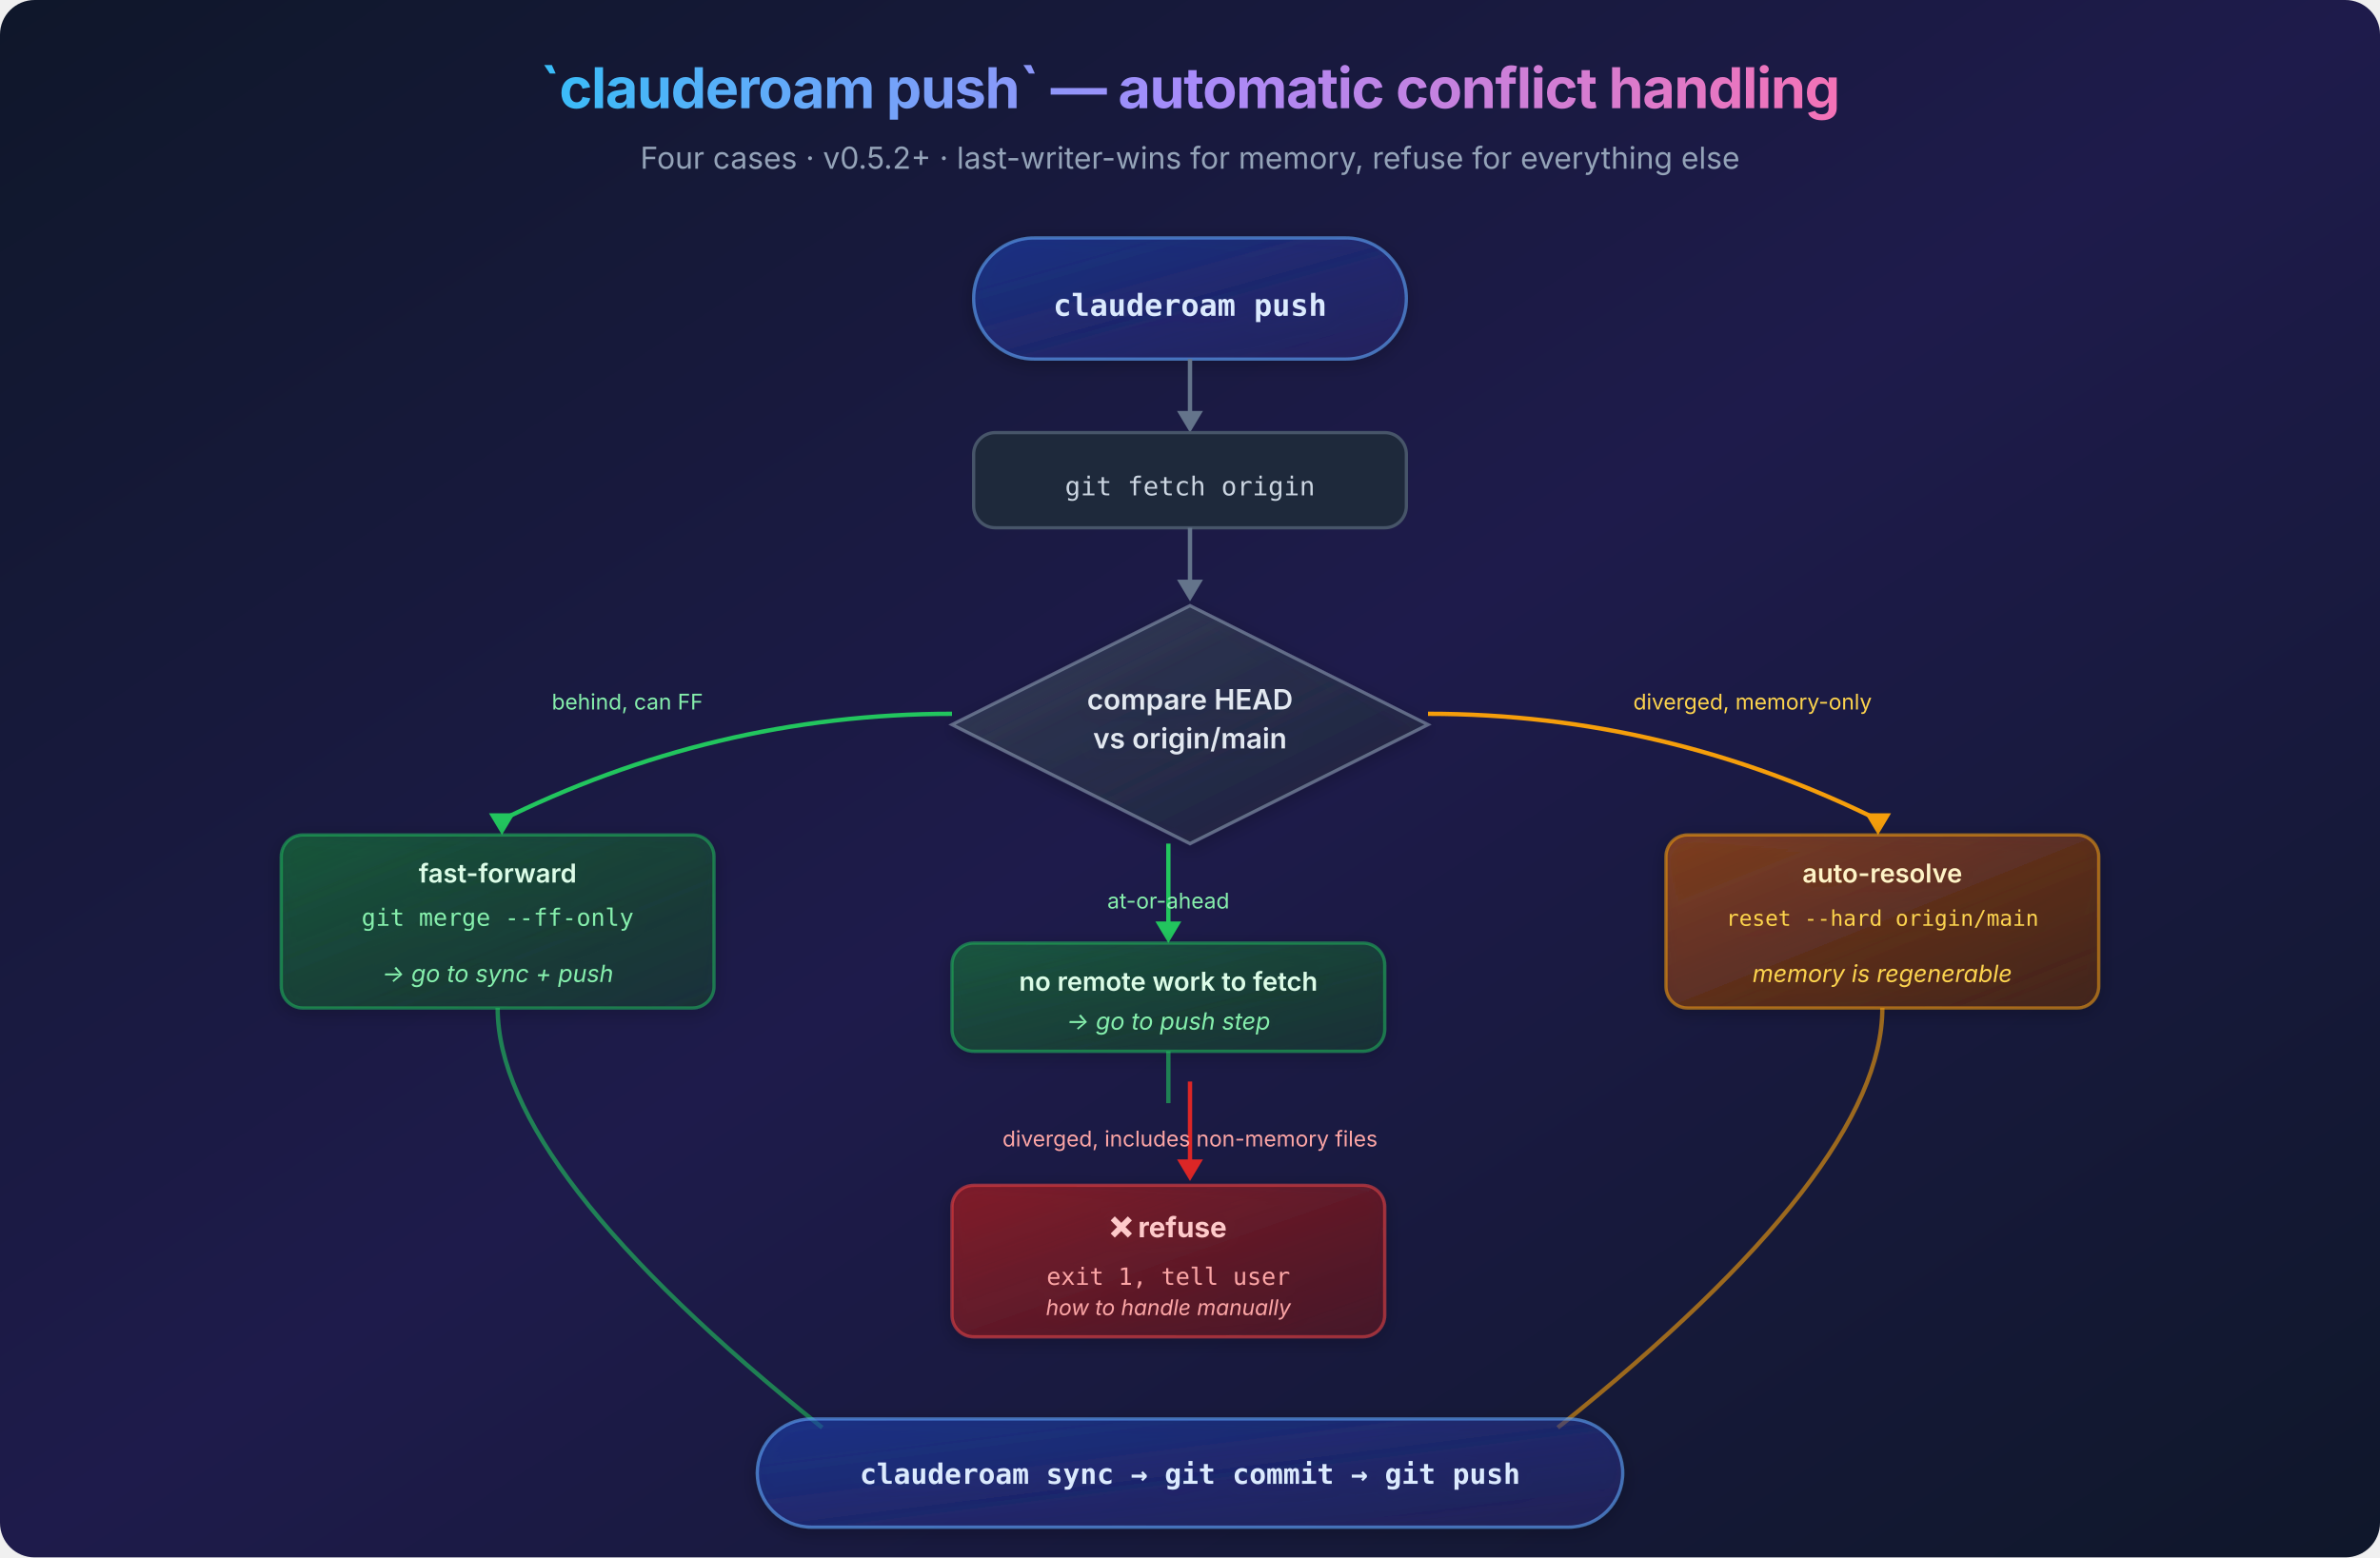
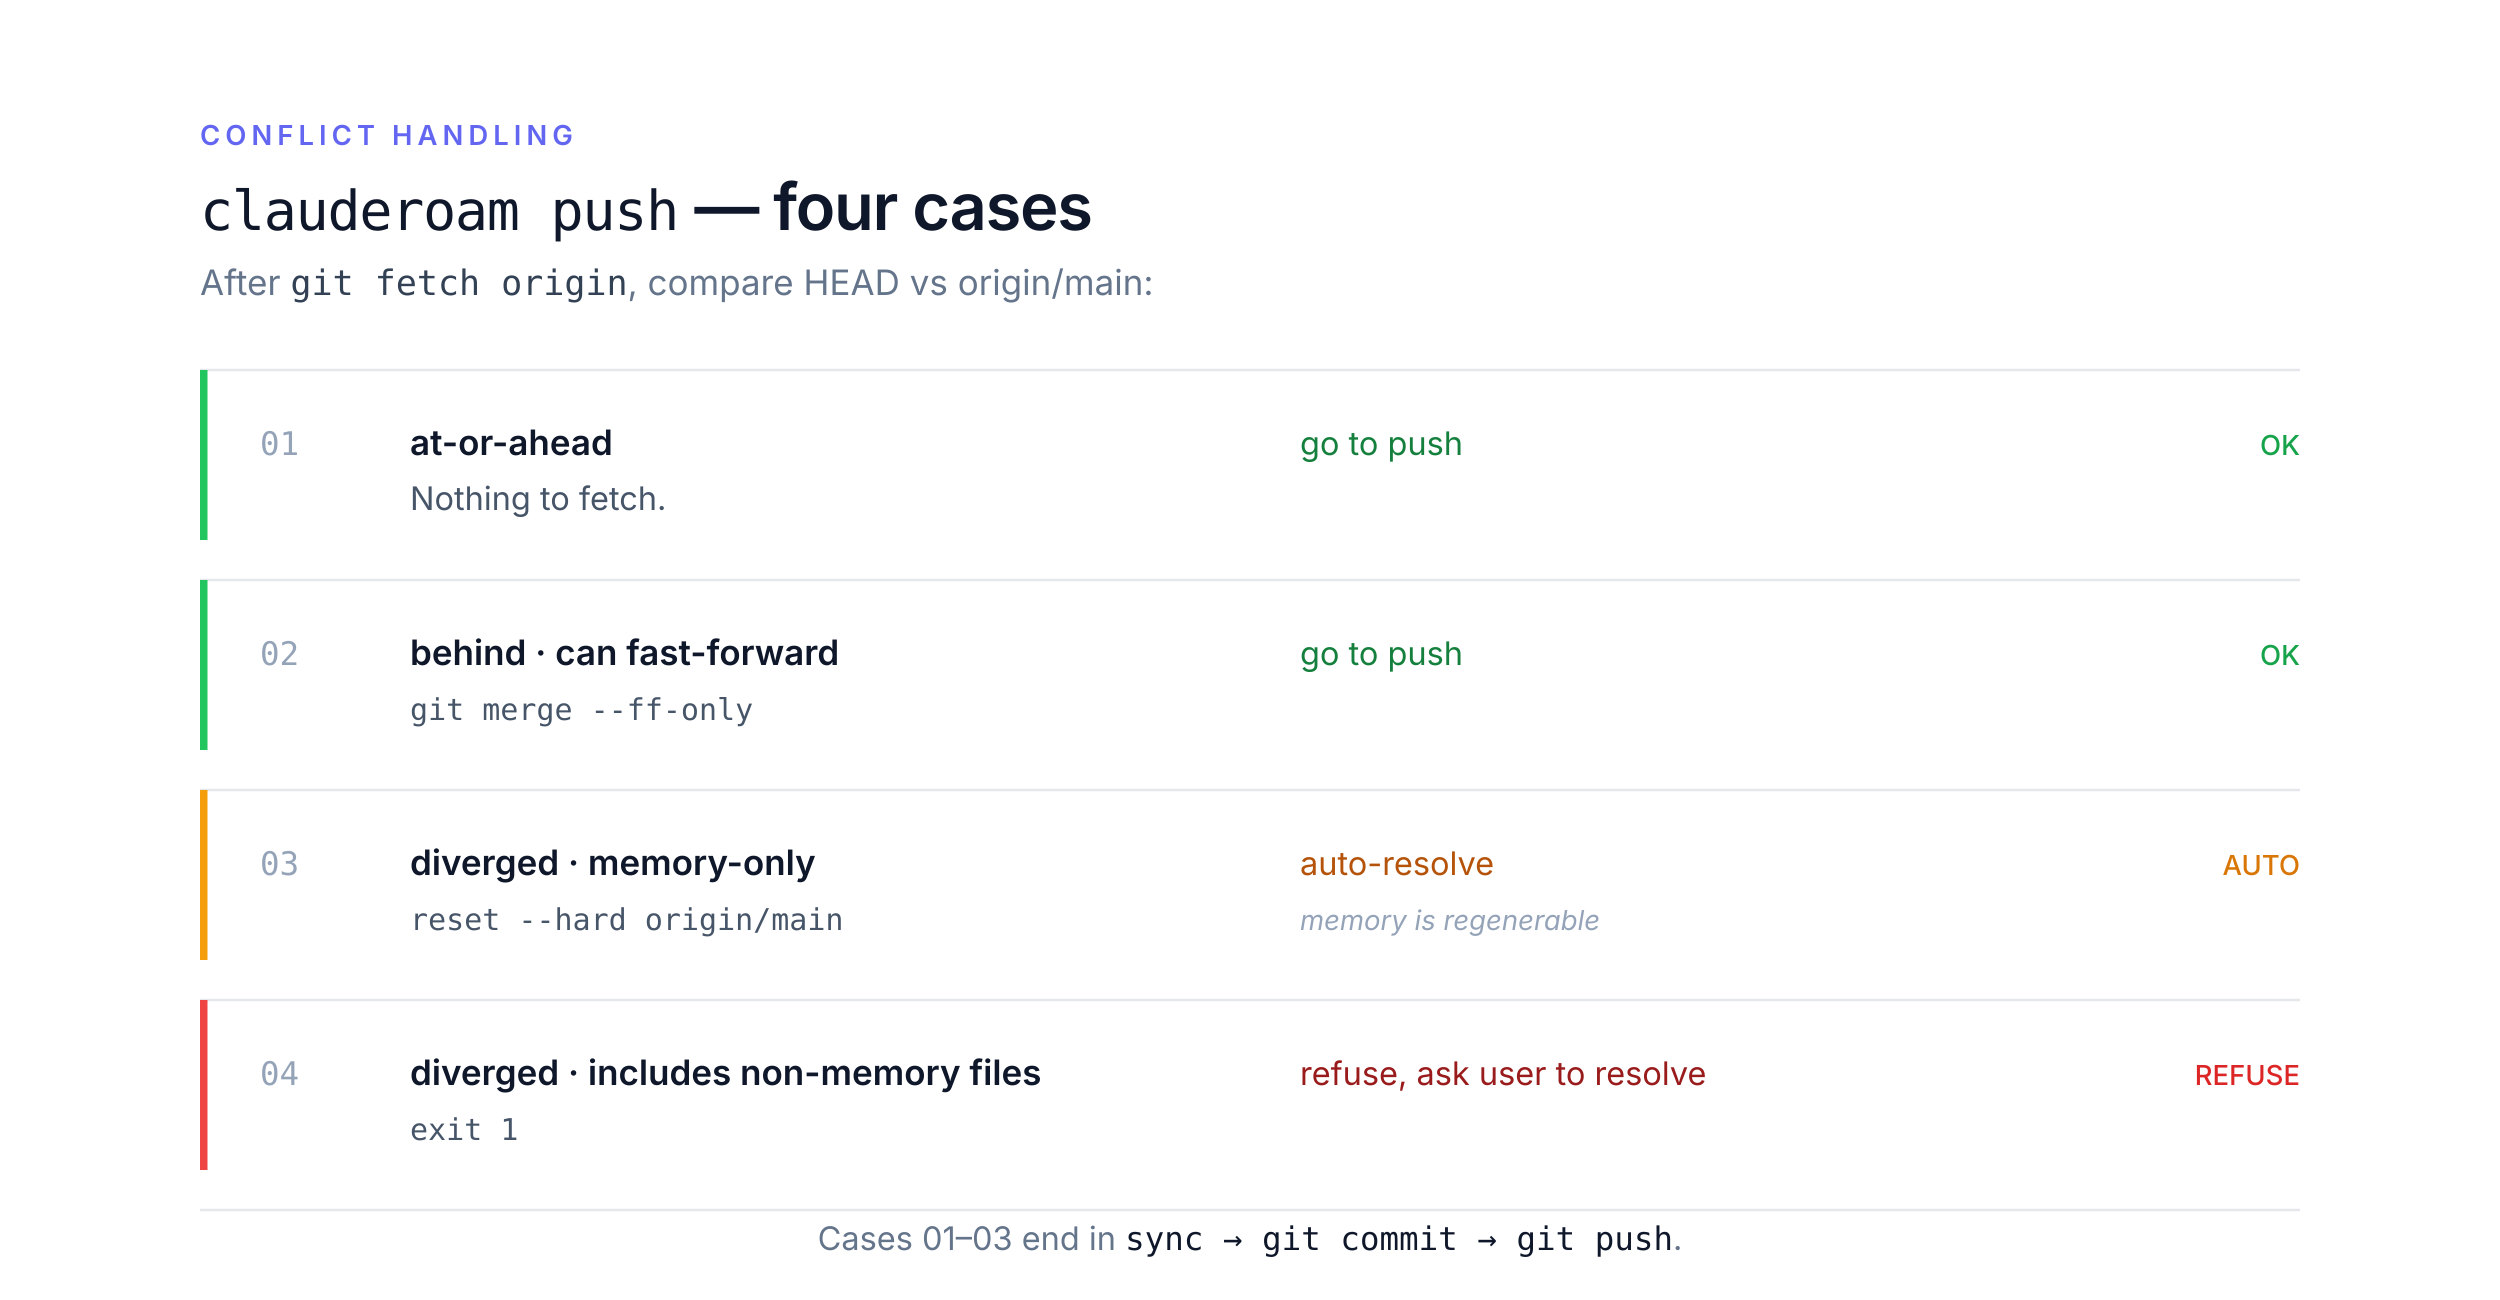
- <svg xmlns="http://www.w3.org/2000/svg" viewBox="0 0 1100 720" width="1100" height="720">
-   <defs>
-     <linearGradient id="bg" x1="0%" y1="0%" x2="100%" y2="100%">
-       <stop offset="0%" stop-color="#0f172a" />
-       <stop offset="50%" stop-color="#1e1b4b" />
-       <stop offset="100%" stop-color="#0f172a" />
-     </linearGradient>
-     <linearGradient id="title" x1="0%" y1="0%" x2="100%" y2="0%">
-       <stop offset="0%" stop-color="#38bdf8" />
-       <stop offset="50%" stop-color="#a78bfa" />
-       <stop offset="100%" stop-color="#f472b6" />
-     </linearGradient>
-     <linearGradient id="startGrad" x1="0%" y1="0%" x2="100%" y2="100%">
-       <stop offset="0%" stop-color="#1e40af" stop-opacity="0.6" />
-       <stop offset="100%" stop-color="#312e81" stop-opacity="0.4" />
-     </linearGradient>
-     <linearGradient id="okGrad" x1="0%" y1="0%" x2="100%" y2="100%">
-       <stop offset="0%" stop-color="#15803d" stop-opacity="0.55" />
-       <stop offset="100%" stop-color="#14532d" stop-opacity="0.35" />
-     </linearGradient>
-     <linearGradient id="warnGrad" x1="0%" y1="0%" x2="100%" y2="100%">
-       <stop offset="0%" stop-color="#b45309" stop-opacity="0.6" />
-       <stop offset="100%" stop-color="#78350f" stop-opacity="0.4" />
-     </linearGradient>
-     <linearGradient id="badGrad" x1="0%" y1="0%" x2="100%" y2="100%">
-       <stop offset="0%" stop-color="#b91c1c" stop-opacity="0.6" />
-       <stop offset="100%" stop-color="#7f1d1d" stop-opacity="0.4" />
-     </linearGradient>
-     <linearGradient id="decideGrad" x1="0%" y1="0%" x2="100%" y2="100%">
-       <stop offset="0%" stop-color="#475569" stop-opacity="0.55" />
-       <stop offset="100%" stop-color="#1e293b" stop-opacity="0.4" />
-     </linearGradient>
-     <filter id="shadow" x="-15%" y="-15%" width="130%" height="135%">
-       <feGaussianBlur in="SourceAlpha" stdDeviation="4" />
-       <feOffset dx="0" dy="2" />
-       <feComponentTransfer>
-         <feFuncA type="linear" slope="0.45" />
-       </feComponentTransfer>
-       <feMerge>
-         <feMergeNode />
-         <feMergeNode in="SourceGraphic" />
-       </feMerge>
-     </filter>
-   </defs>
-   <rect width="1100" height="720" rx="16" fill="url(#bg)" />
-   <text x="550" y="50" font-family="-apple-system, system-ui, sans-serif" font-size="26" font-weight="700" fill="url(#title)" text-anchor="middle" letter-spacing="-0.5">
-     `clauderoam push` — automatic conflict handling
+ <svg xmlns="http://www.w3.org/2000/svg" viewBox="0 0 1000 520" width="1000" height="520">
+   <rect width="1000" height="520" fill="#ffffff" />
+   <text x="80" y="58" font-family="-apple-system, system-ui, sans-serif" font-size="11" font-weight="600" fill="#6366f1" letter-spacing="2">CONFLICT HANDLING</text>
+   <text x="80" y="92" font-family="-apple-system, system-ui, sans-serif" font-size="26" font-weight="600" fill="#0f172a" letter-spacing="-0.5">
+     <tspan font-family="ui-monospace, 'SF Mono', Menlo, monospace" font-size="22" font-weight="500">clauderoam push</tspan> — four cases
  </text>
-   <text x="550" y="78" font-family="-apple-system, system-ui, sans-serif" font-size="14" fill="#94a3b8" text-anchor="middle">
-     Four cases · v0.5.2+ · last-writer-wins for memory, refuse for everything else
+   <text x="80" y="118" font-family="-apple-system, system-ui, sans-serif" font-size="14" fill="#64748b">
+     After <tspan font-family="ui-monospace, 'SF Mono', Menlo, monospace" fill="#334155">git fetch origin</tspan>, compare HEAD vs origin/main:
  </text>
-   <g transform="translate(450, 110)" filter="url(#shadow)">
-     <rect width="200" height="56" rx="28" fill="url(#startGrad)" stroke="#60a5fa" stroke-opacity="0.6" stroke-width="1.5" />
-     <text x="100" y="36" font-family="ui-monospace, 'SF Mono', Menlo, monospace" font-size="14" font-weight="700" fill="#dbeafe" text-anchor="middle">clauderoam push</text>
+   <line x1="80" y1="148" x2="920" y2="148" stroke="#e5e7eb" stroke-width="1" />
+   <g transform="translate(80, 148)">
+     <rect x="0" y="0" width="3" height="68" fill="#22c55e" />
+     <text x="24" y="34" font-family="ui-monospace, 'SF Mono', Menlo, monospace" font-size="13" font-weight="500" fill="#94a3b8">01</text>
+     <text x="84" y="34" font-family="-apple-system, system-ui, sans-serif" font-size="14" font-weight="600" fill="#0f172a">at-or-ahead</text>
+     <text x="84" y="56" font-family="-apple-system, system-ui, sans-serif" font-size="13" fill="#475569">Nothing to fetch.</text>
+     <text x="440" y="34" font-family="-apple-system, system-ui, sans-serif" font-size="13" fill="#15803d">go to push</text>
+     <text x="840" y="34" font-family="-apple-system, system-ui, sans-serif" font-size="11" fill="#16a34a" text-anchor="end" font-weight="500">OK</text>
+     <line x1="0" y1="84" x2="840" y2="84" stroke="#e5e7eb" stroke-width="1" />
  </g>
-   <line x1="550" y1="166" x2="550" y2="194" stroke="#64748b" stroke-width="2" />
-   <polygon points="550,200 544,190 556,190" fill="#64748b" />
-   <g transform="translate(450, 200)">
-     <rect width="200" height="44" rx="10" fill="#1e293b" stroke="#475569" stroke-width="1.5" />
-     <text x="100" y="29" font-family="ui-monospace, 'SF Mono', Menlo, monospace" font-size="12" fill="#cbd5e1" text-anchor="middle">git fetch origin</text>
+   <g transform="translate(80, 232)">
+     <rect x="0" y="0" width="3" height="68" fill="#22c55e" />
+     <text x="24" y="34" font-family="ui-monospace, 'SF Mono', Menlo, monospace" font-size="13" font-weight="500" fill="#94a3b8">02</text>
+     <text x="84" y="34" font-family="-apple-system, system-ui, sans-serif" font-size="14" font-weight="600" fill="#0f172a">behind · can fast-forward</text>
+     <text x="84" y="56" font-family="ui-monospace, 'SF Mono', Menlo, monospace" font-size="12" fill="#475569">git merge --ff-only</text>
+     <text x="440" y="34" font-family="-apple-system, system-ui, sans-serif" font-size="13" fill="#15803d">go to push</text>
+     <text x="840" y="34" font-family="-apple-system, system-ui, sans-serif" font-size="11" fill="#16a34a" text-anchor="end" font-weight="500">OK</text>
+     <line x1="0" y1="84" x2="840" y2="84" stroke="#e5e7eb" stroke-width="1" />
  </g>
-   <line x1="550" y1="244" x2="550" y2="272" stroke="#64748b" stroke-width="2" />
-   <polygon points="550,278 544,268 556,268" fill="#64748b" />
-   <g transform="translate(440, 280)" filter="url(#shadow)">
-     <polygon points="110,0 220,55 110,110 0,55" fill="url(#decideGrad)" stroke="#94a3b8" stroke-opacity="0.55" stroke-width="1.5" />
-     <text x="110" y="48" font-family="-apple-system, system-ui, sans-serif" font-size="13" font-weight="600" fill="#e2e8f0" text-anchor="middle">compare HEAD</text>
-     <text x="110" y="66" font-family="-apple-system, system-ui, sans-serif" font-size="13" font-weight="600" fill="#e2e8f0" text-anchor="middle">vs origin/main</text>
+   <g transform="translate(80, 316)">
+     <rect x="0" y="0" width="3" height="68" fill="#f59e0b" />
+     <text x="24" y="34" font-family="ui-monospace, 'SF Mono', Menlo, monospace" font-size="13" font-weight="500" fill="#94a3b8">03</text>
+     <text x="84" y="34" font-family="-apple-system, system-ui, sans-serif" font-size="14" font-weight="600" fill="#0f172a">diverged · memory-only</text>
+     <text x="84" y="56" font-family="ui-monospace, 'SF Mono', Menlo, monospace" font-size="12" fill="#475569">reset --hard origin/main</text>
+     <text x="440" y="34" font-family="-apple-system, system-ui, sans-serif" font-size="13" fill="#b45309">auto-resolve</text>
+     <text x="440" y="56" font-family="-apple-system, system-ui, sans-serif" font-size="11" fill="#94a3b8" font-style="italic">memory is regenerable</text>
+     <text x="840" y="34" font-family="-apple-system, system-ui, sans-serif" font-size="11" fill="#d97706" text-anchor="end" font-weight="500">AUTO</text>
+     <line x1="0" y1="84" x2="840" y2="84" stroke="#e5e7eb" stroke-width="1" />
  </g>
-   <line x1="540" y1="390" x2="540" y2="430" stroke="#22c55e" stroke-width="2" />
-   <polygon points="540,436 534,426 546,426" fill="#22c55e" />
-   <text x="540" y="420" font-family="-apple-system, system-ui, sans-serif" font-size="10" fill="#86efac" text-anchor="middle">at-or-ahead</text>
-   <g transform="translate(440, 436)" filter="url(#shadow)">
-     <rect width="200" height="50" rx="10" fill="url(#okGrad)" stroke="#22c55e" stroke-opacity="0.5" stroke-width="1.5" />
-     <text x="100" y="22" font-family="-apple-system, system-ui, sans-serif" font-size="12" font-weight="600" fill="#dcfce7" text-anchor="middle">no remote work to fetch</text>
-     <text x="100" y="40" font-family="-apple-system, system-ui, sans-serif" font-size="11" fill="#86efac" text-anchor="middle" font-style="italic">→ go to push step</text>
+   <g transform="translate(80, 400)">
+     <rect x="0" y="0" width="3" height="68" fill="#ef4444" />
+     <text x="24" y="34" font-family="ui-monospace, 'SF Mono', Menlo, monospace" font-size="13" font-weight="500" fill="#94a3b8">04</text>
+     <text x="84" y="34" font-family="-apple-system, system-ui, sans-serif" font-size="14" font-weight="600" fill="#0f172a">diverged · includes non-memory files</text>
+     <text x="84" y="56" font-family="ui-monospace, 'SF Mono', Menlo, monospace" font-size="12" fill="#475569">exit 1</text>
+     <text x="440" y="34" font-family="-apple-system, system-ui, sans-serif" font-size="13" fill="#991b1b">refuse, ask user to resolve</text>
+     <text x="840" y="34" font-family="-apple-system, system-ui, sans-serif" font-size="11" fill="#dc2626" text-anchor="end" font-weight="500">REFUSE</text>
+     <line x1="0" y1="84" x2="840" y2="84" stroke="#e5e7eb" stroke-width="1" />
  </g>
-   <path d="M 440 330 Q 330 330 230 380" fill="none" stroke="#22c55e" stroke-width="2" />
-   <polygon points="232,386 226,376 238,376" fill="#22c55e" />
-   <text x="290" y="328" font-family="-apple-system, system-ui, sans-serif" font-size="10" fill="#86efac" text-anchor="middle">behind, can FF</text>
-   <g transform="translate(130, 386)" filter="url(#shadow)">
-     <rect width="200" height="80" rx="10" fill="url(#okGrad)" stroke="#22c55e" stroke-opacity="0.5" stroke-width="1.5" />
-     <text x="100" y="22" font-family="-apple-system, system-ui, sans-serif" font-size="12" font-weight="600" fill="#dcfce7" text-anchor="middle">fast-forward</text>
-     <text x="100" y="42" font-family="ui-monospace, 'SF Mono', Menlo, monospace" font-size="11" fill="#86efac" text-anchor="middle">git merge --ff-only</text>
-     <text x="100" y="68" font-family="-apple-system, system-ui, sans-serif" font-size="11" fill="#86efac" text-anchor="middle" font-style="italic">→ go to sync + push</text>
-   </g>
-   <path d="M 660 330 Q 770 330 870 380" fill="none" stroke="#f59e0b" stroke-width="2" />
-   <polygon points="868,386 874,376 862,376" fill="#f59e0b" />
-   <text x="810" y="328" font-family="-apple-system, system-ui, sans-serif" font-size="10" fill="#fcd34d" text-anchor="middle">diverged, memory-only</text>
-   <g transform="translate(770, 386)" filter="url(#shadow)">
-     <rect width="200" height="80" rx="10" fill="url(#warnGrad)" stroke="#f59e0b" stroke-opacity="0.55" stroke-width="1.5" />
-     <text x="100" y="22" font-family="-apple-system, system-ui, sans-serif" font-size="12" font-weight="600" fill="#fef3c7" text-anchor="middle">auto-resolve</text>
-     <text x="100" y="42" font-family="ui-monospace, 'SF Mono', Menlo, monospace" font-size="10" fill="#fcd34d" text-anchor="middle">reset --hard origin/main</text>
-     <text x="100" y="68" font-family="-apple-system, system-ui, sans-serif" font-size="11" fill="#fcd34d" text-anchor="middle" font-style="italic">memory is regenerable</text>
-   </g>
-   <line x1="550" y1="500" x2="550" y2="540" stroke="#dc2626" stroke-width="2" />
-   <polygon points="550,546 544,536 556,536" fill="#dc2626" />
-   <text x="550" y="530" font-family="-apple-system, system-ui, sans-serif" font-size="10" fill="#fca5a5" text-anchor="middle">diverged, includes non-memory files</text>
-   <g transform="translate(440, 548)" filter="url(#shadow)">
-     <rect width="200" height="70" rx="10" fill="url(#badGrad)" stroke="#ef4444" stroke-opacity="0.55" stroke-width="1.5" />
-     <text x="100" y="24" font-family="-apple-system, system-ui, sans-serif" font-size="13" font-weight="700" fill="#fecaca" text-anchor="middle">❌ refuse</text>
-     <text x="100" y="46" font-family="ui-monospace, 'SF Mono', Menlo, monospace" font-size="11" fill="#fca5a5" text-anchor="middle">exit 1, tell user</text>
-     <text x="100" y="60" font-family="-apple-system, system-ui, sans-serif" font-size="10" fill="#fca5a5" text-anchor="middle" font-style="italic">how to handle manually</text>
-   </g>
-   <line x1="540" y1="486" x2="540" y2="510" stroke="#22c55e" stroke-width="2" opacity="0.6" />
-   <path d="M 230 466 Q 230 540 380 660" fill="none" stroke="#22c55e" stroke-width="2" opacity="0.6" />
-   <path d="M 870 466 Q 870 540 720 660" fill="none" stroke="#f59e0b" stroke-width="2" opacity="0.6" />
-   <g transform="translate(350, 656)" filter="url(#shadow)">
-     <rect width="400" height="50" rx="25" fill="url(#startGrad)" stroke="#60a5fa" stroke-opacity="0.6" stroke-width="1.5" />
-     <text x="200" y="30" font-family="ui-monospace, 'SF Mono', Menlo, monospace" font-size="13" font-weight="700" fill="#dbeafe" text-anchor="middle">
-       clauderoam sync  →  git commit  →  git push
-     </text>
-   </g>
+   <text x="500" y="500" font-family="-apple-system, system-ui, sans-serif" font-size="13" fill="#64748b" text-anchor="middle">
+     Cases 01–03 end in <tspan font-family="ui-monospace, 'SF Mono', Menlo, monospace" fill="#0f172a">sync → git commit → git push</tspan>.
+   </text>
</svg>
